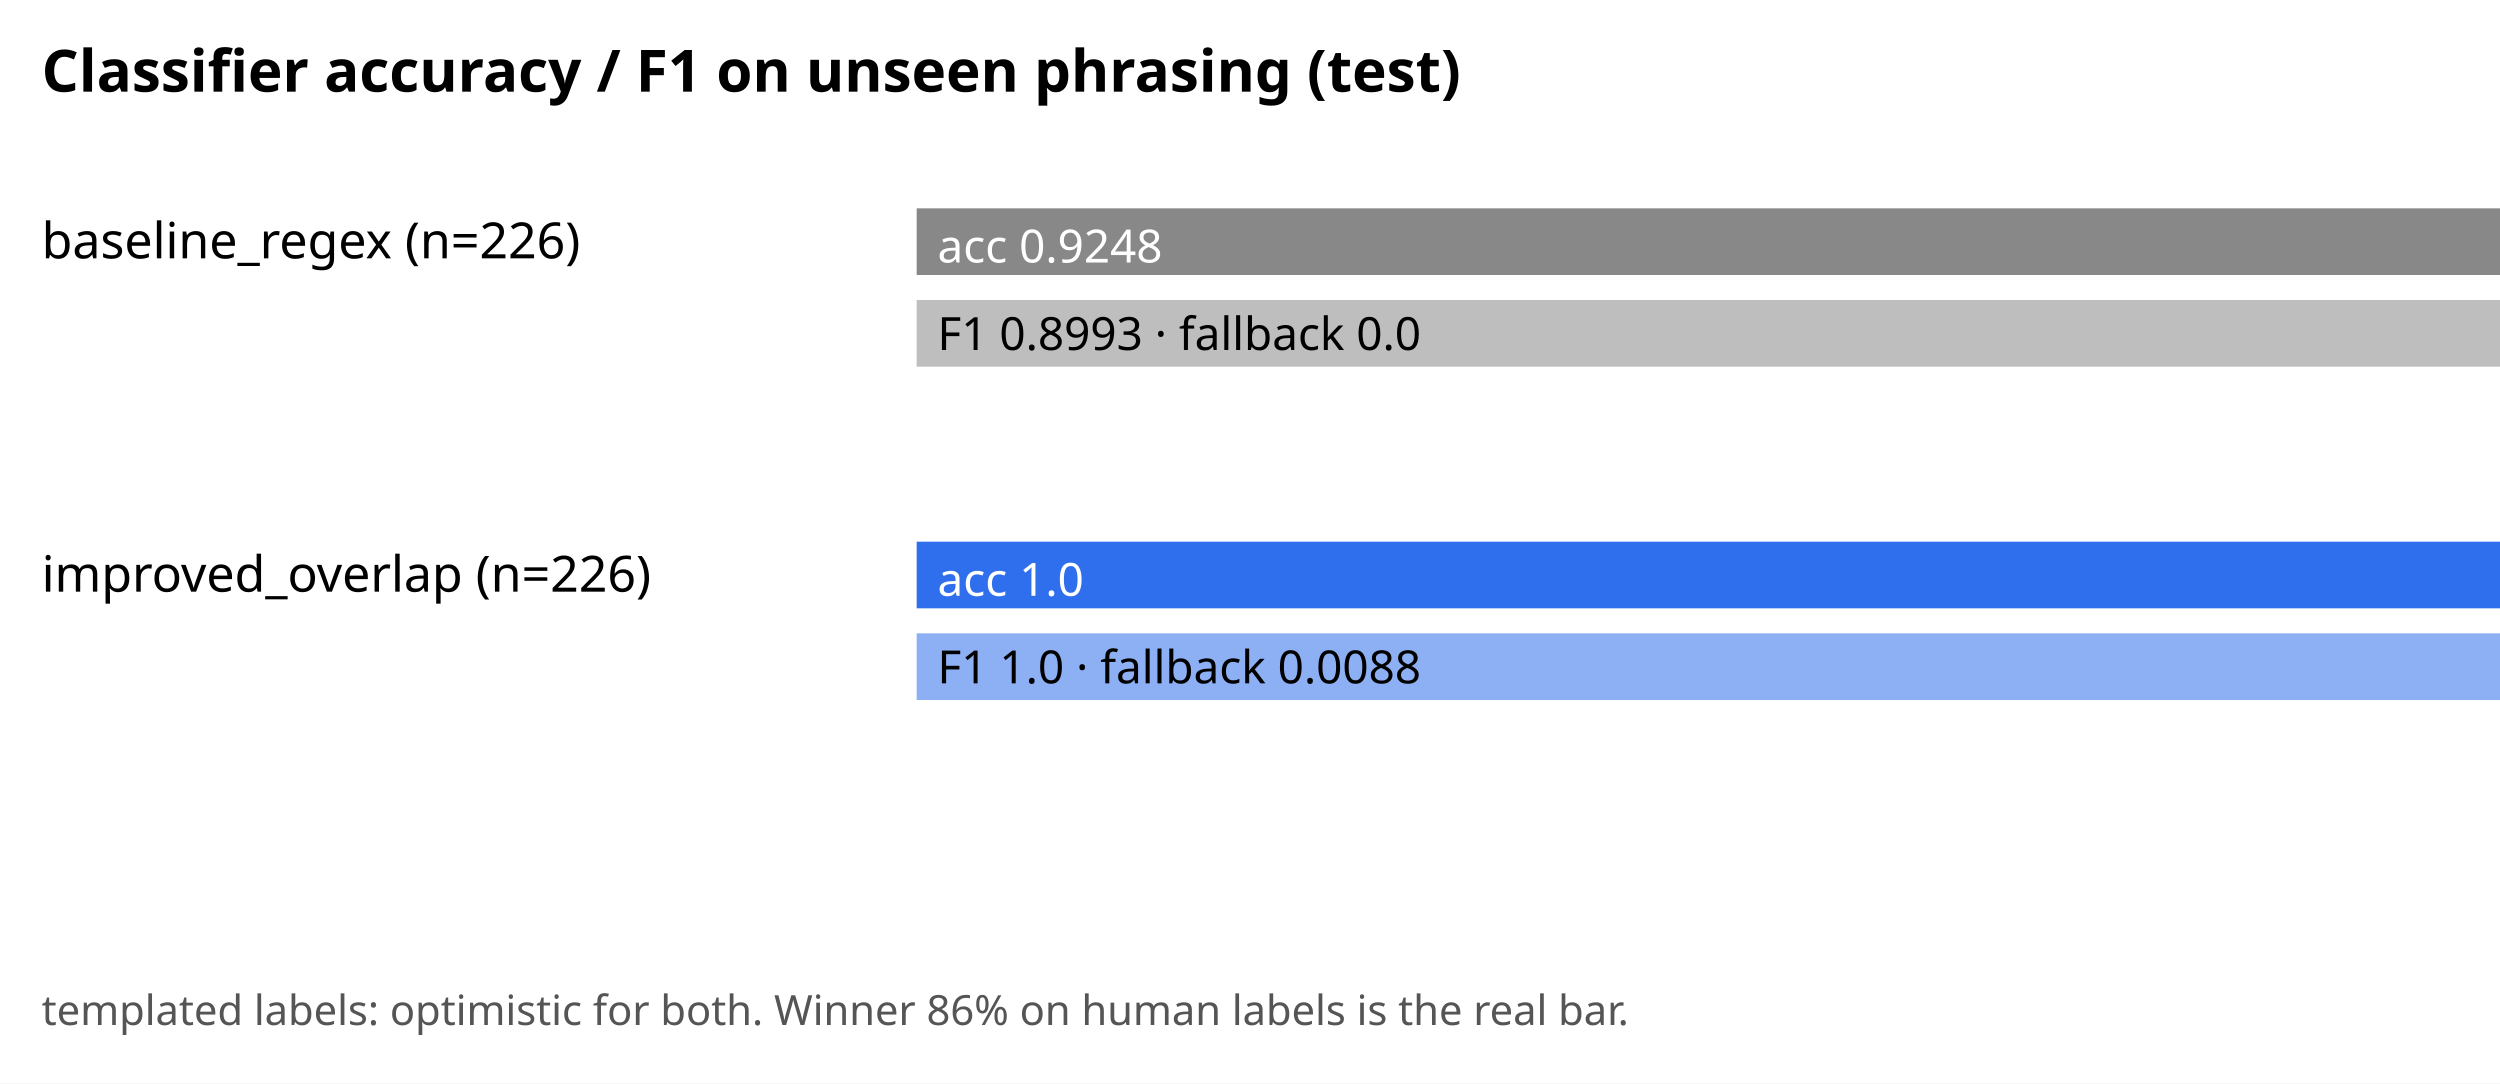
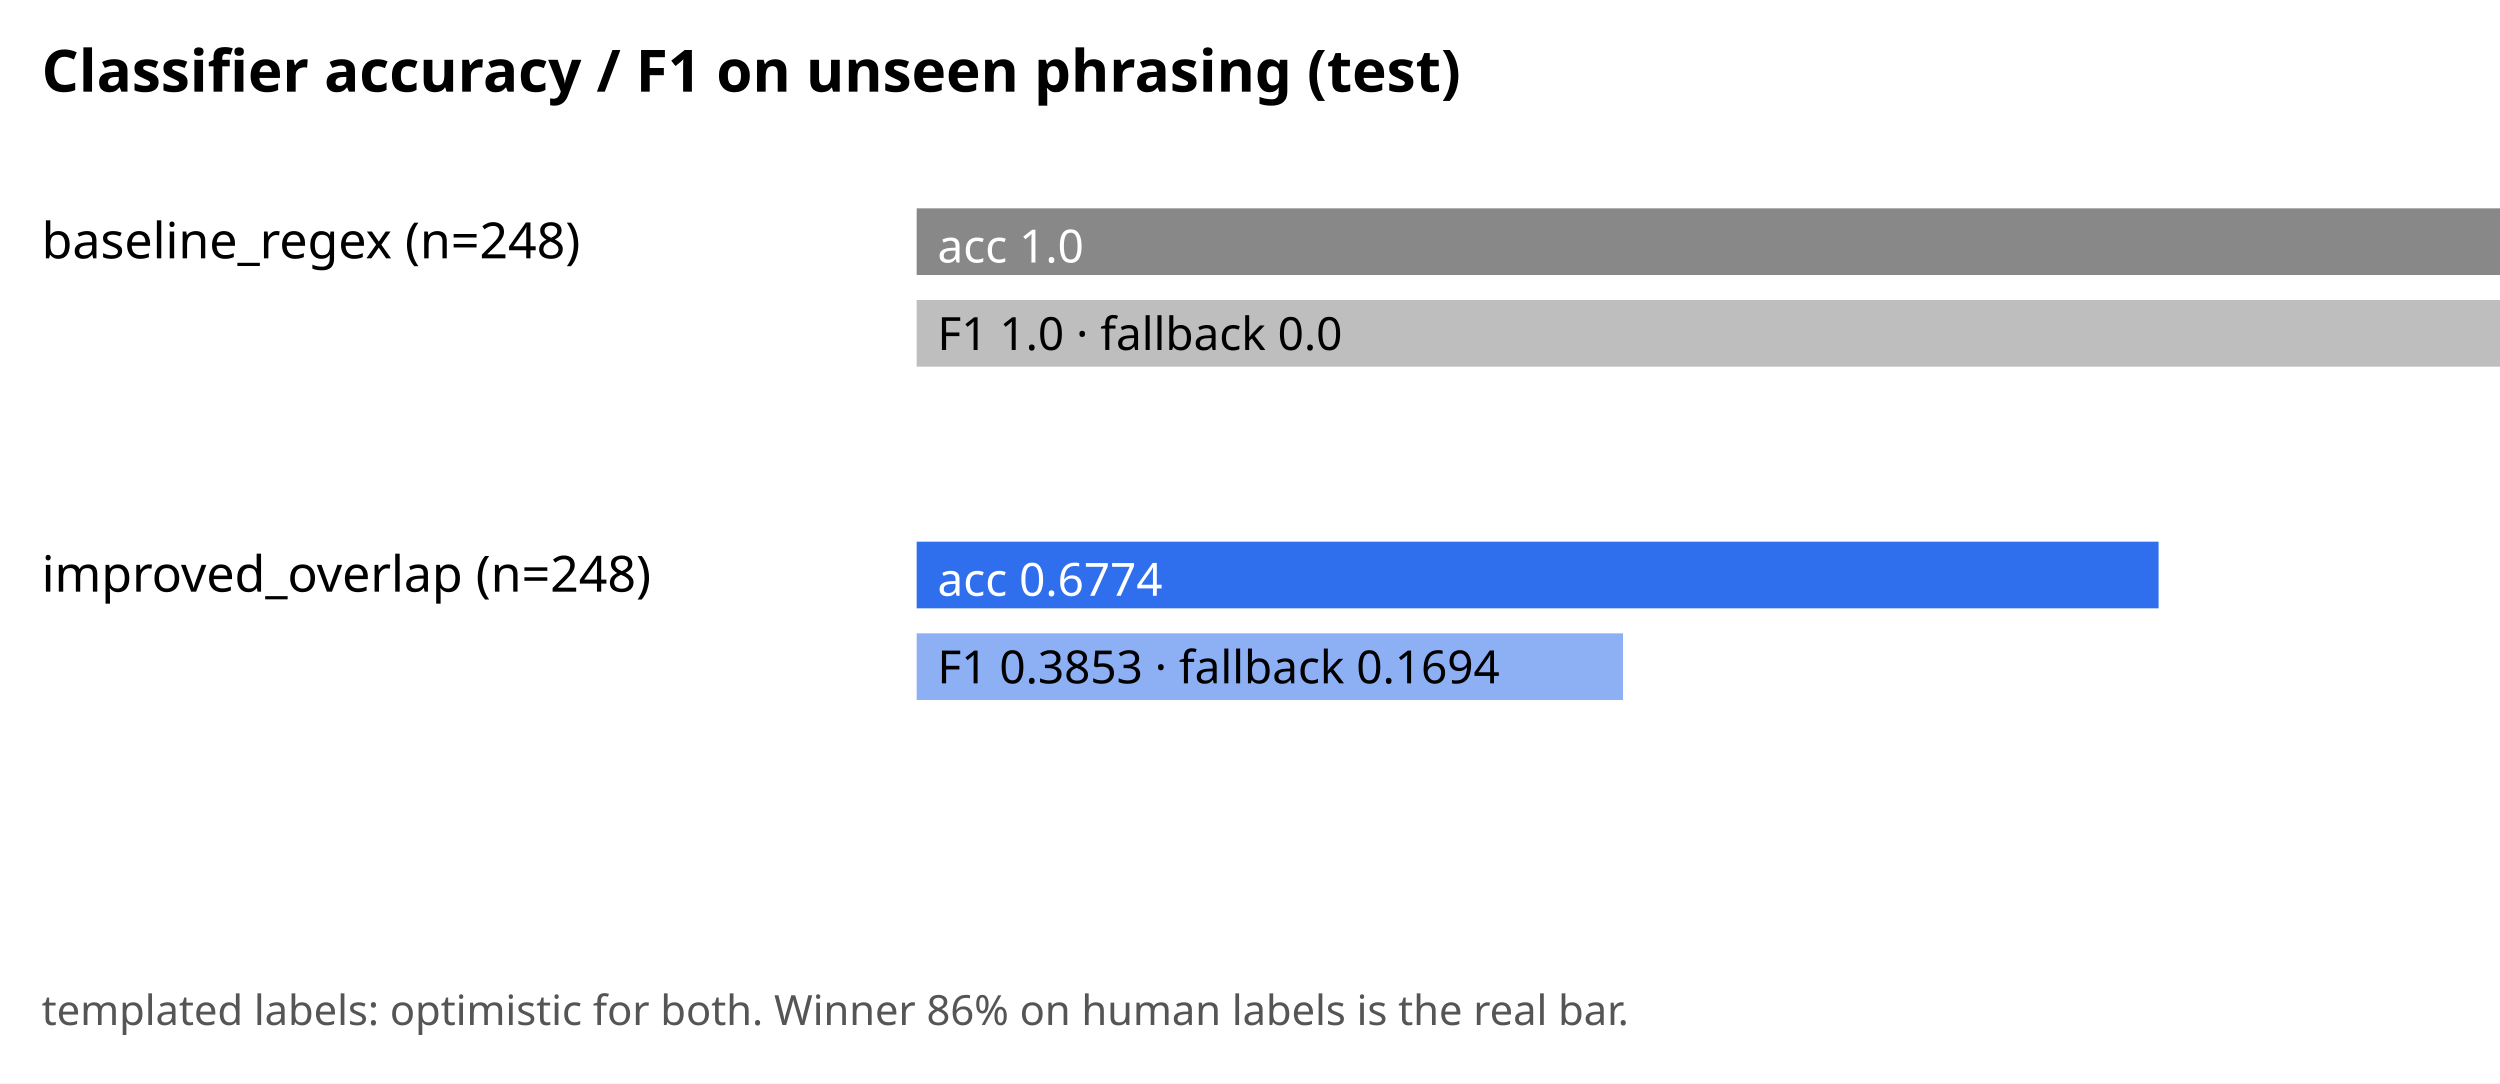
<svg xmlns="http://www.w3.org/2000/svg" width="600" height="260" font-family="sans-serif">
  <rect width="100%" height="100%" fill="white" />
  <text x="10" y="22" font-size="14" font-weight="bold">Classifier accuracy / F1 on unseen phrasing (test)</text>
-   <text x="10" y="62" font-size="12">baseline_regex (n=226)</text>
-   <rect x="220" y="50" width="406.912" height="16" fill="#888" />
-   <text x="225" y="63" font-size="11" fill="white">acc 0.9248</text>
-   <rect x="220" y="72" width="395.692" height="16" fill="#888" opacity="0.55" />
-   <text x="225" y="84" font-size="11">F1 0.8993 · fallback 0.0</text>
-   <text x="10" y="142" font-size="12">improved_overlap (n=226)</text>
-   <rect x="220" y="130" width="440.0" height="16" fill="#2f6fed" />
-   <text x="225" y="143" font-size="11" fill="white">acc 1.0</text>
-   <rect x="220" y="152" width="440.0" height="16" fill="#2f6fed" opacity="0.55" />
-   <text x="225" y="164" font-size="11">F1 1.0 · fallback 0.0088</text>
+   <text x="10" y="62" font-size="12">baseline_regex (n=248)</text>
+   <rect x="220" y="50" width="440.0" height="16" fill="#888" />
+   <text x="225" y="63" font-size="11" fill="white">acc 1.0</text>
+   <rect x="220" y="72" width="440.0" height="16" fill="#888" opacity="0.55" />
+   <text x="225" y="84" font-size="11">F1 1.0 · fallback 0.0</text>
+   <text x="10" y="142" font-size="12">improved_overlap (n=248)</text>
+   <rect x="220" y="130" width="298.056" height="16" fill="#2f6fed" />
+   <text x="225" y="143" font-size="11" fill="white">acc 0.6774</text>
+   <rect x="220" y="152" width="169.532" height="16" fill="#2f6fed" opacity="0.55" />
+   <text x="225" y="164" font-size="11">F1 0.3853 · fallback 0.1694</text>
  <text x="10" y="246" font-size="10" fill="#555">templated labels: optimistic for both. Winner 86% on human labels is the real bar.</text>
</svg>
